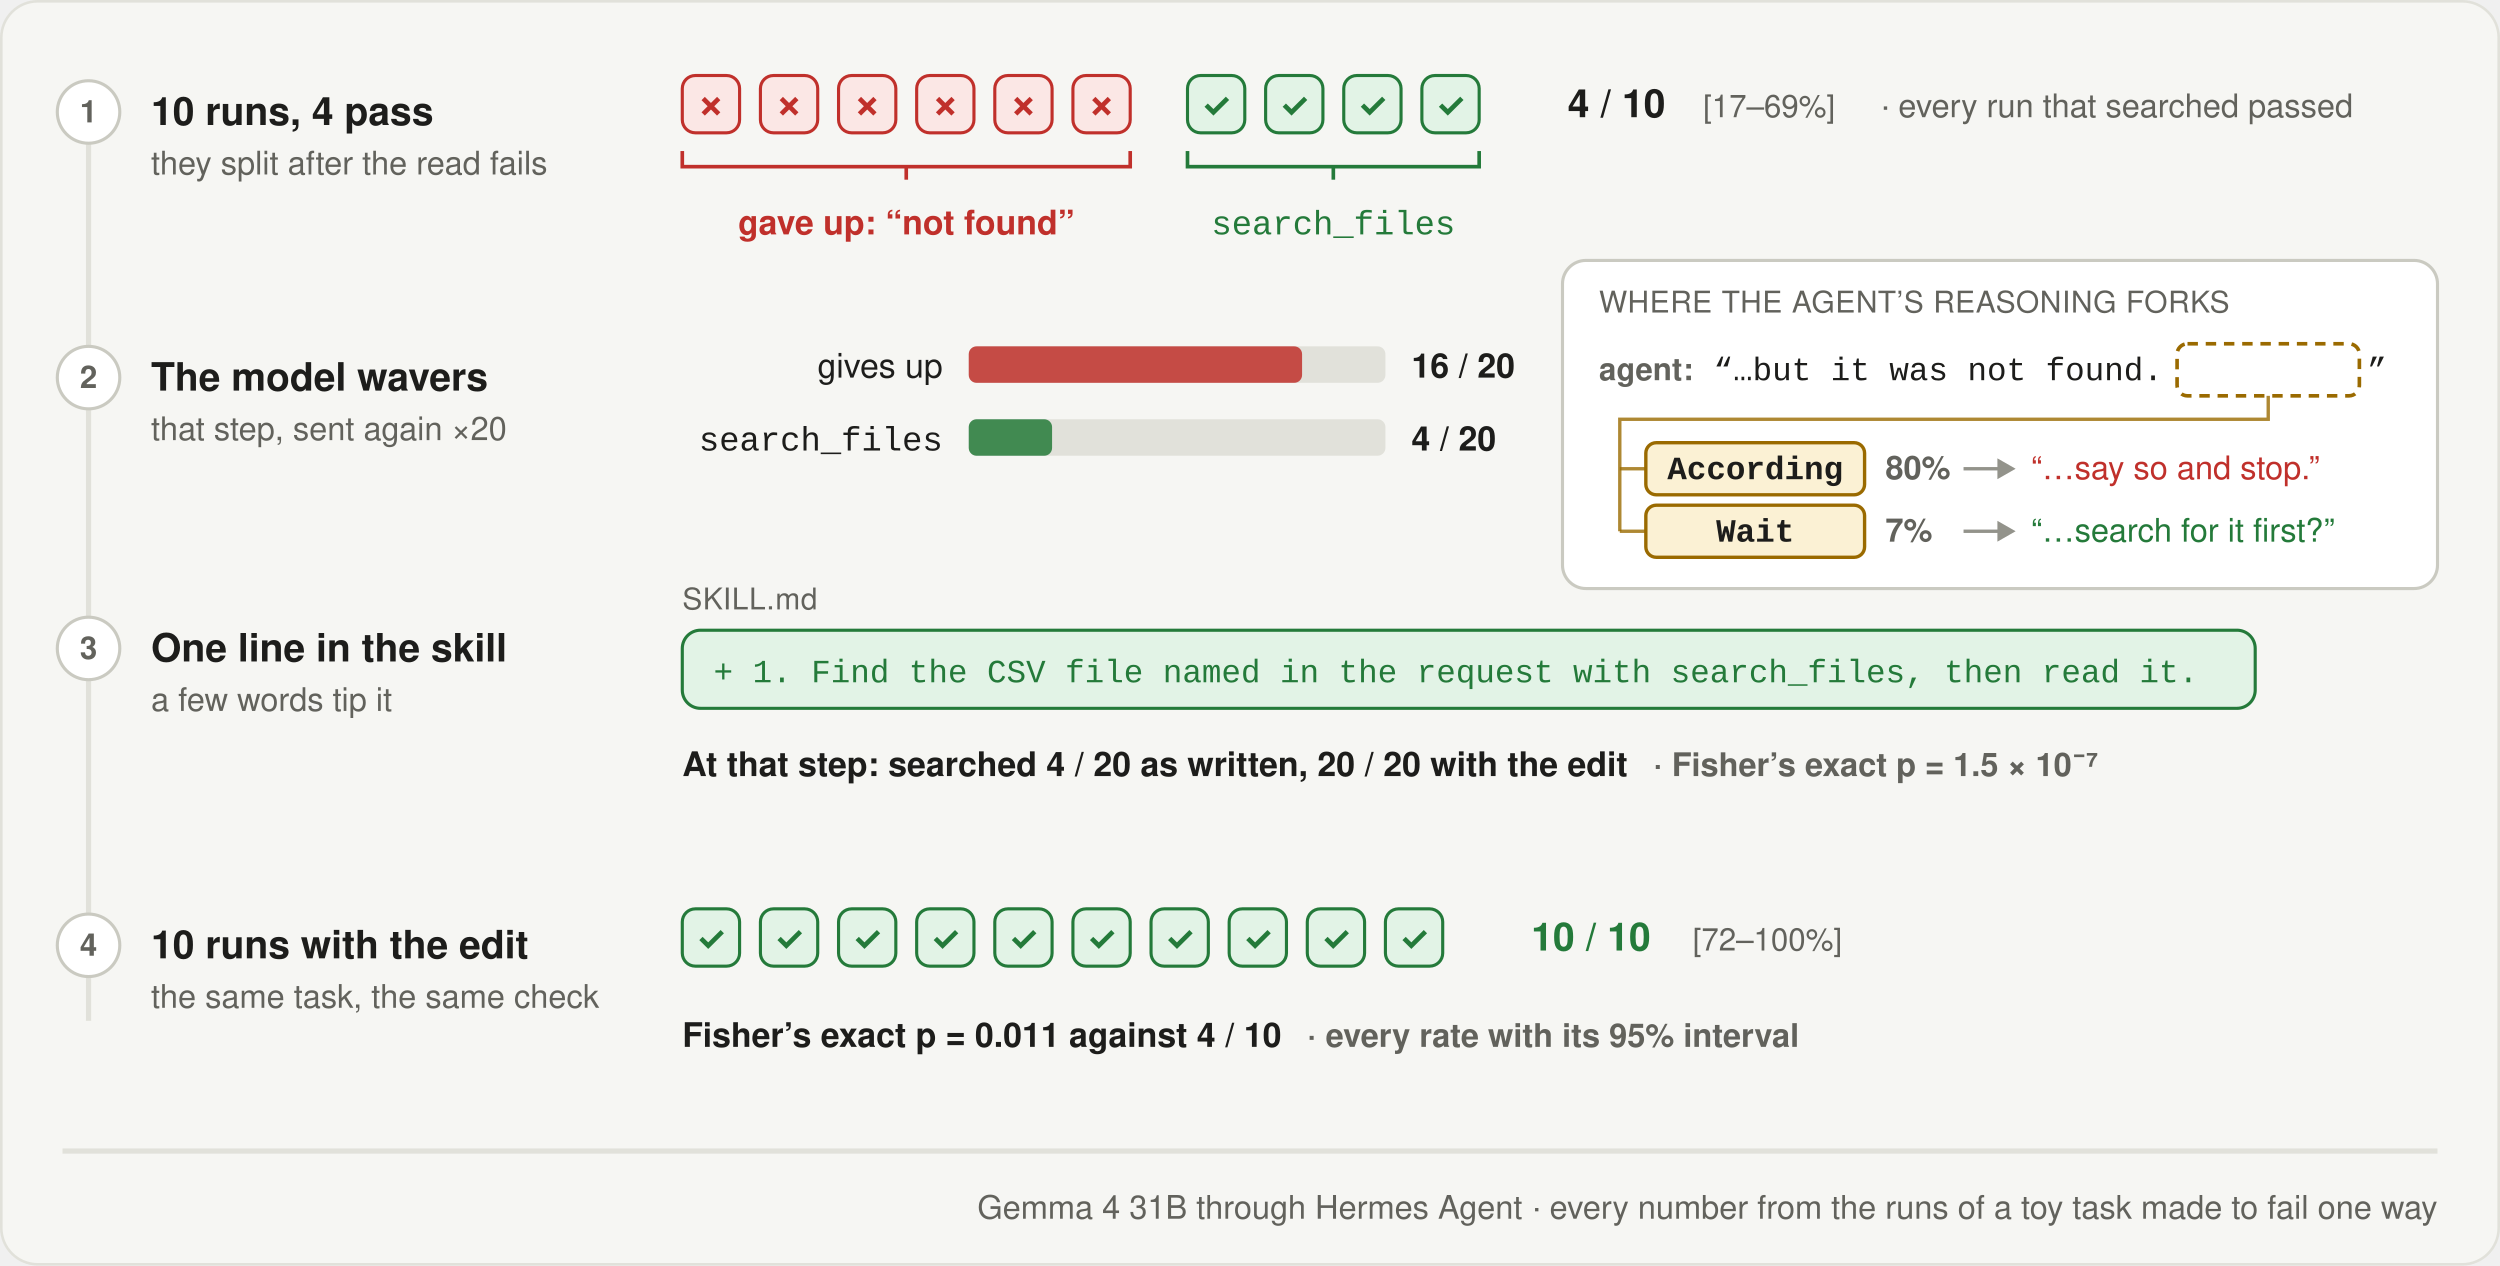
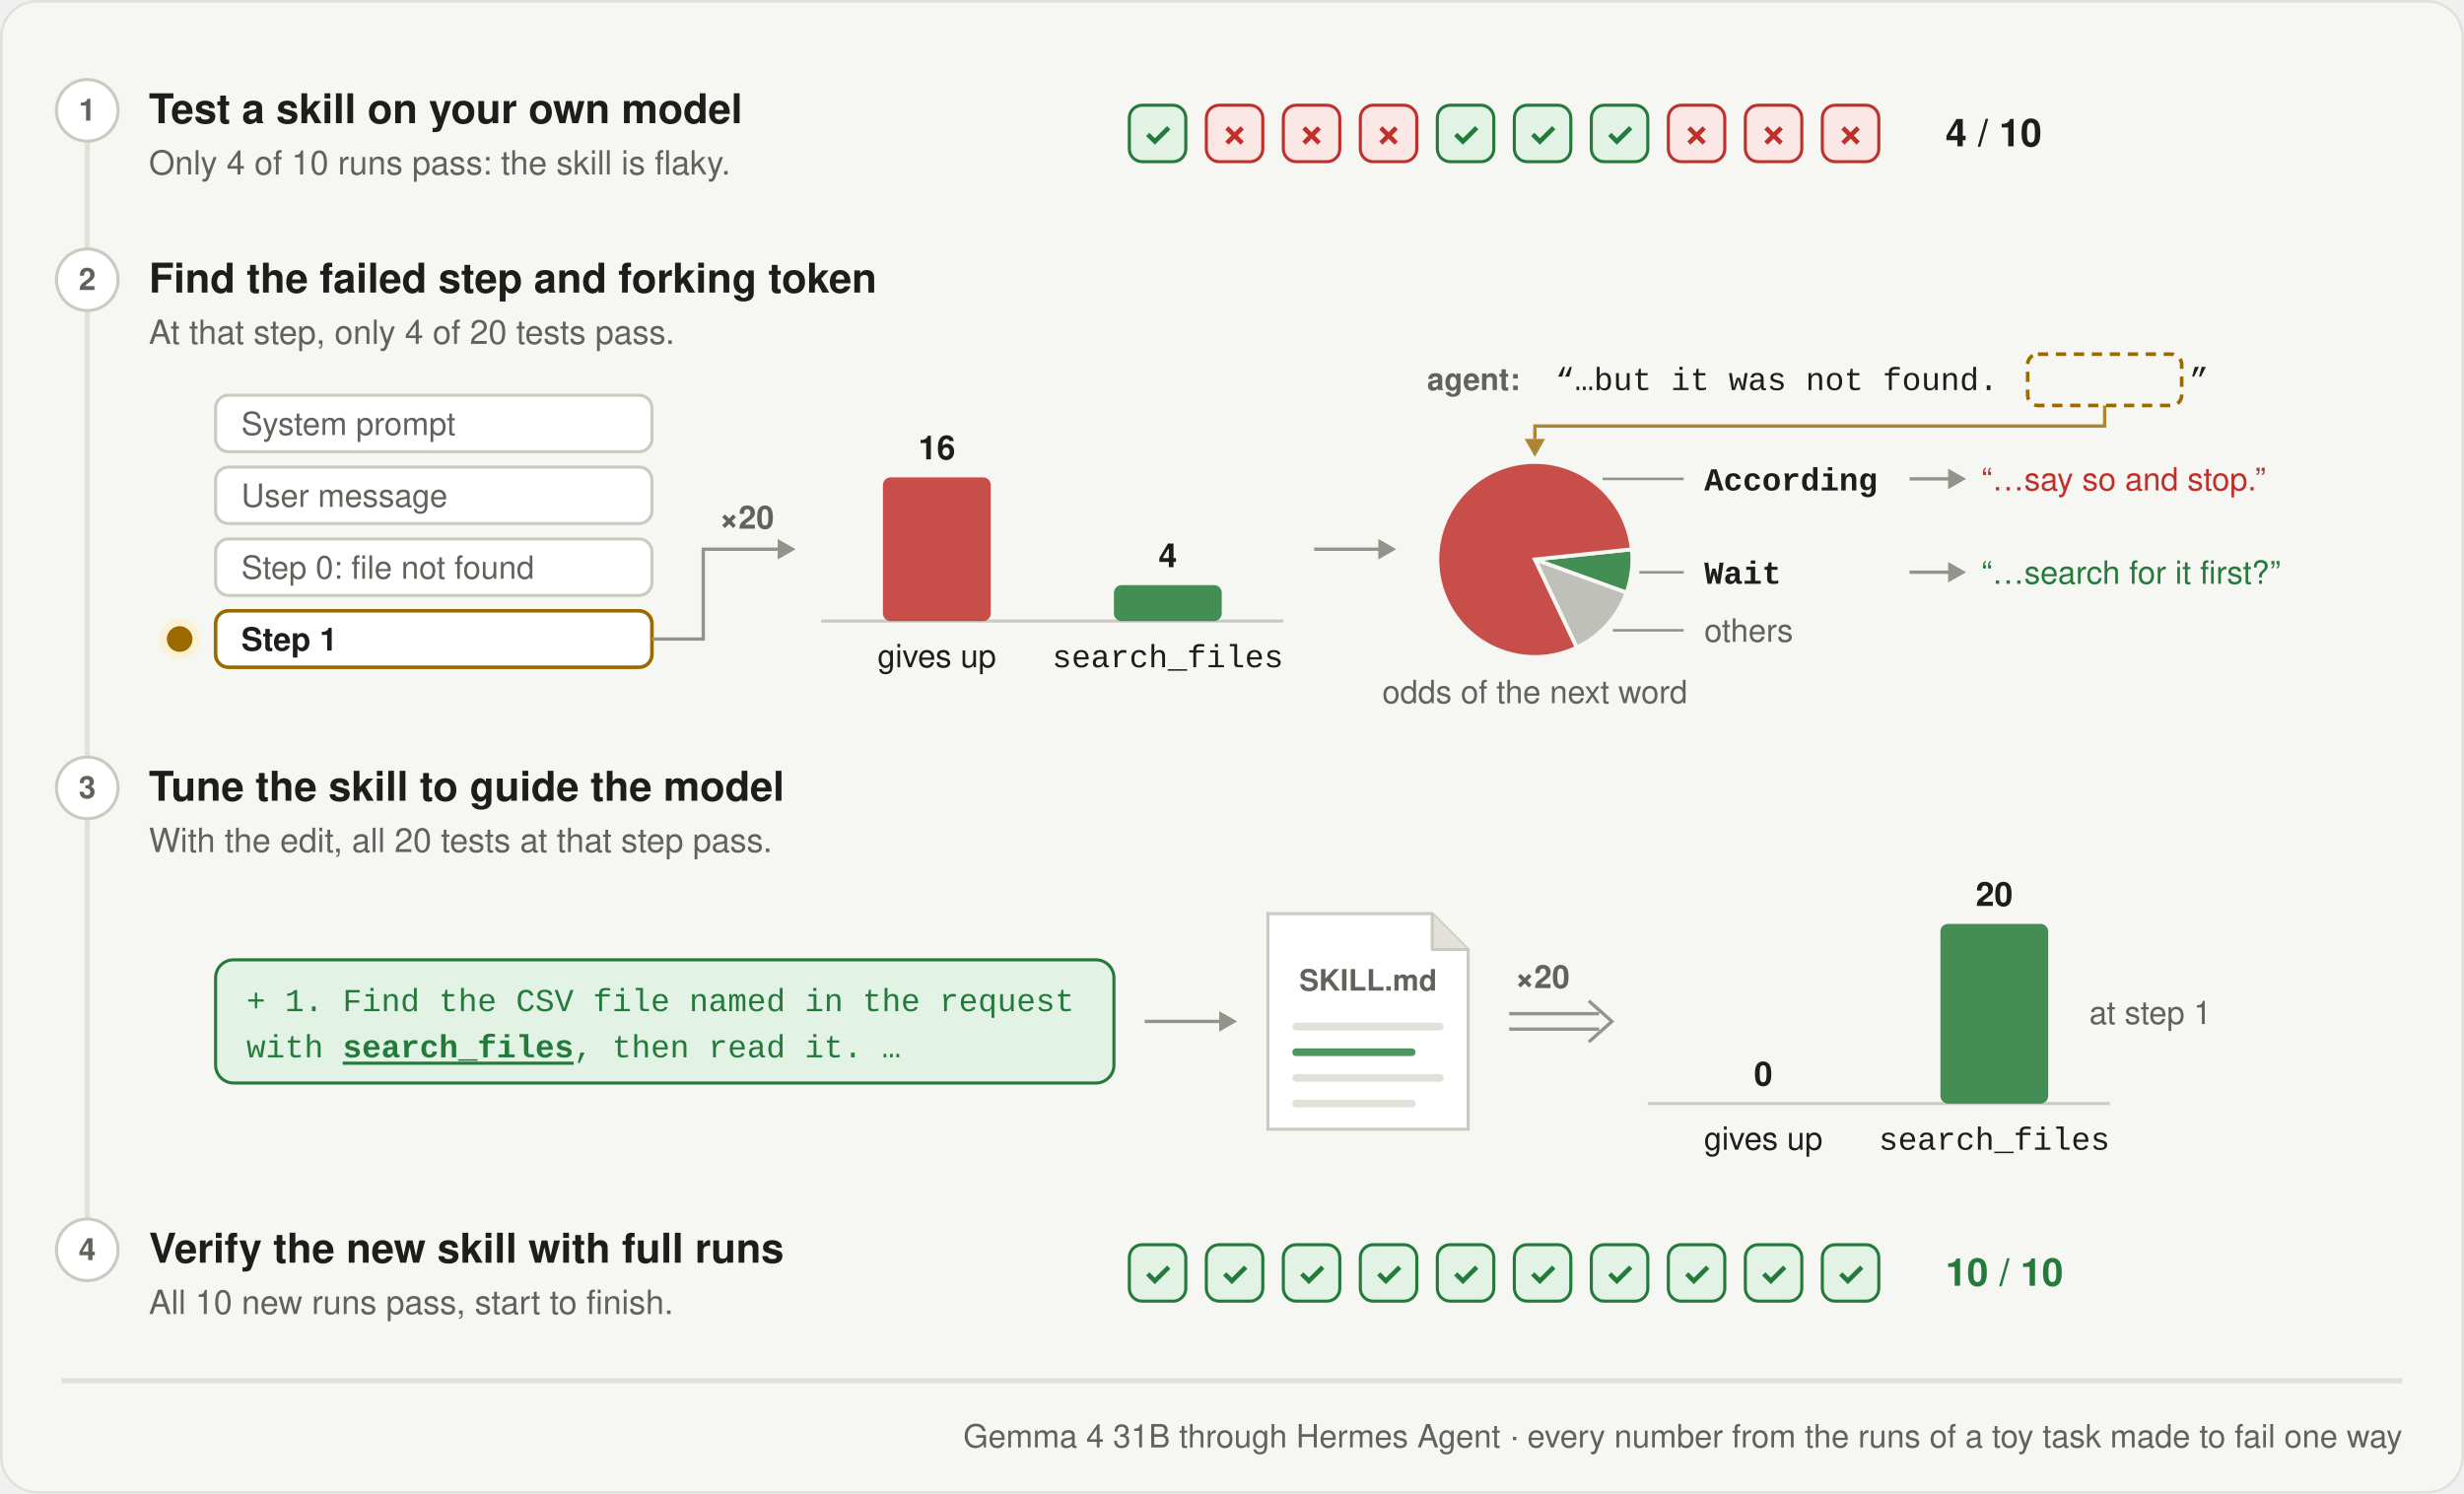
- <svg xmlns="http://www.w3.org/2000/svg" width="960" height="486" viewBox="0 0 960 486" role="img" aria-labelledby="title desc">
+ <svg xmlns="http://www.w3.org/2000/svg" width="960" height="582" viewBox="0 0 960 582" role="img" aria-labelledby="title desc">
  <style>
    .frame { fill: #f6f6f3; stroke: #e1e1da; stroke-width: 1; }
    .spine { stroke: #e1e1da; stroke-width: 2; }
    .badge { fill: #ffffff; stroke: #cacac1; stroke-width: 1.2; }
    .badge-t { font-family: -apple-system, BlinkMacSystemFont, 'Segoe UI', Helvetica, Arial, sans-serif; font-size: 12px; font-weight: 700; fill: #62625c; }
-     .lane { font-family: -apple-system, BlinkMacSystemFont, 'Segoe UI', Helvetica, Arial, sans-serif; font-size: 15px; font-weight: 650; fill: #1d1d1b; }
-     .lane-sub { font-family: -apple-system, BlinkMacSystemFont, 'Segoe UI', Helvetica, Arial, sans-serif; font-size: 12.5px; fill: #62625c; }
+     .lane { font-family: -apple-system, BlinkMacSystemFont, 'Segoe UI', Helvetica, Arial, sans-serif; font-size: 16px; font-weight: 650; fill: #1d1d1b; }
+     .lane-sub { font-family: -apple-system, BlinkMacSystemFont, 'Segoe UI', Helvetica, Arial, sans-serif; font-size: 13px; fill: #62625c; }
    .chip-bad { fill: #fbe7e5; stroke: #c0302b; stroke-width: 1.2; }
    .chip-ok { fill: #e2f3e6; stroke: #247a3a; stroke-width: 1.2; }
    .mark-bad { font-family: -apple-system, BlinkMacSystemFont, 'Segoe UI', Helvetica, Arial, sans-serif; font-size: 13px; font-weight: 700; fill: #c0302b; }
    .mark-ok { font-family: -apple-system, BlinkMacSystemFont, 'Segoe UI', Helvetica, Arial, sans-serif; font-size: 13px; font-weight: 700; fill: #247a3a; }
-     .brace-bad { stroke: #c0302b; stroke-width: 1.4; fill: none; }
-     .brace-ok { stroke: #247a3a; stroke-width: 1.4; fill: none; }
-     .gave-up { font-family: -apple-system, BlinkMacSystemFont, 'Segoe UI', Helvetica, Arial, sans-serif; font-size: 13px; font-weight: 600; fill: #c0302b; }
-     .gave-up-l { font-family: -apple-system, BlinkMacSystemFont, 'Segoe UI', Helvetica, Arial, sans-serif; font-size: 13px; fill: #1d1d1b; }
-     .tool-ok { font-family: ui-monospace, SFMono-Regular, 'SF Mono', Menlo, Consolas, 'Liberation Mono', monospace; font-size: 13px; fill: #247a3a; }
-     .tool { font-family: ui-monospace, SFMono-Regular, 'SF Mono', Menlo, Consolas, 'Liberation Mono', monospace; font-size: 13px; fill: #1d1d1b; }
    .rate { font-family: -apple-system, BlinkMacSystemFont, 'Segoe UI', Helvetica, Arial, sans-serif; font-size: 15px; font-weight: 700; fill: #1d1d1b; }
    .rate-ok { font-family: -apple-system, BlinkMacSystemFont, 'Segoe UI', Helvetica, Arial, sans-serif; font-size: 15px; font-weight: 700; fill: #247a3a; }
-     .ci { font-family: -apple-system, BlinkMacSystemFont, 'Segoe UI', Helvetica, Arial, sans-serif; font-size: 12px; fill: #62625c; }
-     .pct { font-family: -apple-system, BlinkMacSystemFont, 'Segoe UI', Helvetica, Arial, sans-serif; font-size: 13px; font-weight: 600; fill: #1d1d1b; }
+     .box { fill: #ffffff; stroke: #cacac1; stroke-width: 1.2; }
+     .box-t { font-family: -apple-system, BlinkMacSystemFont, 'Segoe UI', Helvetica, Arial, sans-serif; font-size: 12.5px; fill: #62625c; }
+     .box-now { fill: #ffffff; stroke: #9a6a00; stroke-width: 1.4; }
+     .box-now-t { font-family: -apple-system, BlinkMacSystemFont, 'Segoe UI', Helvetica, Arial, sans-serif; font-size: 12.5px; font-weight: 650; fill: #1d1d1b; }
+     .bp { fill: #9a6a00; }
+     .bp-ring { fill: #fbf1d4; }
+     .times { font-family: -apple-system, BlinkMacSystemFont, 'Segoe UI', Helvetica, Arial, sans-serif; font-size: 12.5px; font-weight: 650; fill: #62625c; }
+     .axis { stroke: #cacac1; stroke-width: 1.2; }
    .bar-bad { fill: #c0302b; opacity: .85; }
    .bar-ok { fill: #247a3a; opacity: .85; }
-     .track { fill: #e1e1da; }
-     .card { fill: #ffffff; stroke: #cacac1; stroke-width: 1.2; }
-     .card-k { font-family: -apple-system, BlinkMacSystemFont, 'Segoe UI', Helvetica, Arial, sans-serif; font-size: 11.5px; fill: #62625c; letter-spacing: .02em; }
-     .reason { font-family: ui-monospace, SFMono-Regular, 'SF Mono', Menlo, Consolas, 'Liberation Mono', monospace; font-size: 12.5px; fill: #62625c; }
+     .count { font-family: -apple-system, BlinkMacSystemFont, 'Segoe UI', Helvetica, Arial, sans-serif; font-size: 13px; font-weight: 700; fill: #1d1d1b; }
+     .cat { font-family: -apple-system, BlinkMacSystemFont, 'Segoe UI', Helvetica, Arial, sans-serif; font-size: 12.5px; fill: #1d1d1b; }
+     .cat-tool { font-family: ui-monospace, SFMono-Regular, 'SF Mono', Menlo, Consolas, 'Liberation Mono', monospace; font-size: 12.5px; fill: #1d1d1b; }
+     .speaker { font-family: -apple-system, BlinkMacSystemFont, 'Segoe UI', Helvetica, Arial, sans-serif; font-size: 12px; font-weight: 700; fill: #62625c; }
    .reason-t { font-family: ui-monospace, SFMono-Regular, 'SF Mono', Menlo, Consolas, 'Liberation Mono', monospace; font-size: 12.5px; fill: #1d1d1b; }
-     .speaker { font-family: -apple-system, BlinkMacSystemFont, 'Segoe UI', Helvetica, Arial, sans-serif; font-size: 12px; font-weight: 700; fill: #62625c; }
    .slot { fill: none; stroke: #9a6a00; stroke-width: 1.4; stroke-dasharray: 4 3; }
    .fork { stroke: #9a6a00; stroke-width: 1.3; fill: none; opacity: .8; }
-     .token { fill: #fbf1d4; stroke: #9a6a00; stroke-width: 1.3; }
-     .token-t { font-family: ui-monospace, SFMono-Regular, 'SF Mono', Menlo, Consolas, 'Liberation Mono', monospace; font-size: 12.5px; font-weight: 700; fill: #1d1d1b; }
-     .alt-pct { font-family: -apple-system, BlinkMacSystemFont, 'Segoe UI', Helvetica, Arial, sans-serif; font-size: 12.5px; font-weight: 600; fill: #62625c; }
+     .forkhead { fill: #9a6a00; opacity: .8; }
+     .pie-bad { fill: #c0302b; opacity: .85; }
+     .pie-ok { fill: #247a3a; opacity: .85; }
+     .pie-other { fill: #93938b; opacity: .55; }
+     .pie-edge { fill: none; stroke: #f6f6f3; stroke-width: 1.5; }
+     .leader { stroke: #93938b; stroke-width: 1; fill: none; }
+     .word { font-family: ui-monospace, SFMono-Regular, 'SF Mono', Menlo, Consolas, 'Liberation Mono', monospace; font-size: 12.5px; font-weight: 700; fill: #1d1d1b; }
+     .word-other { font-family: -apple-system, BlinkMacSystemFont, 'Segoe UI', Helvetica, Arial, sans-serif; font-size: 12.5px; fill: #62625c; }
    .after-bad { font-family: -apple-system, BlinkMacSystemFont, 'Segoe UI', Helvetica, Arial, sans-serif; font-size: 12.5px; fill: #c0302b; }
    .after-ok { font-family: -apple-system, BlinkMacSystemFont, 'Segoe UI', Helvetica, Arial, sans-serif; font-size: 12.5px; fill: #247a3a; }
    .arrow { stroke: #93938b; stroke-width: 1.3; fill: none; }
    .arrowhead { fill: #93938b; }
    .diff { fill: #e2f3e6; stroke: #247a3a; stroke-width: 1.2; }
    .diff-t { font-family: ui-monospace, SFMono-Regular, 'SF Mono', Menlo, Consolas, 'Liberation Mono', monospace; font-size: 12.5px; fill: #247a3a; }
-     .diff-file { font-family: -apple-system, BlinkMacSystemFont, 'Segoe UI', Helvetica, Arial, sans-serif; font-size: 11.5px; fill: #62625c; letter-spacing: .02em; }
+     .diff-em { font-weight: 700; text-decoration: underline; }
+     .doc { fill: #ffffff; stroke: #cacac1; stroke-width: 1.2; }
+     .doc-fold { fill: #e1e1da; stroke: #cacac1; stroke-width: 1.2; stroke-linejoin: round; }
+     .doc-line { stroke: #e1e1da; stroke-width: 3; stroke-linecap: round; }
+     .doc-line-new { stroke: #247a3a; stroke-width: 3; stroke-linecap: round; opacity: .8; }
+     .doc-t { font-family: -apple-system, BlinkMacSystemFont, 'Segoe UI', Helvetica, Arial, sans-serif; font-size: 11.5px; font-weight: 650; fill: #62625c; }
    .note { font-family: -apple-system, BlinkMacSystemFont, 'Segoe UI', Helvetica, Arial, sans-serif; font-size: 12.5px; fill: #62625c; }
-     .pvalue { font-family: -apple-system, BlinkMacSystemFont, 'Segoe UI', Helvetica, Arial, sans-serif; font-size: 13px; font-weight: 600; fill: #1d1d1b; }
    </style>
-   <rect x="0.5" y="0.5" width="959" height="485" rx="14" class="frame" />
-   <line x1="34" y1="54" x2="34" y2="392" class="spine" />
+   <rect x="0.5" y="0.5" width="959" height="581" rx="14" class="frame" />
+   <line x1="34" y1="43" x2="34" y2="487" class="spine" />
  <circle cx="34" cy="43" r="12" class="badge" />
  <text x="34" y="47" class="badge-t" text-anchor="middle">1</text>
-   <text x="58" y="48" class="lane" text-anchor="start">10 runs, 4 pass</text>
-   <text x="58" y="67" class="lane-sub" text-anchor="start">they split after the read fails</text>
-   <rect x="262" y="29" width="22" height="22" rx="5" class="chip-bad" />
-   <text x="273" y="45" class="mark-bad" text-anchor="middle">✗</text>
-   <rect x="292" y="29" width="22" height="22" rx="5" class="chip-bad" />
-   <text x="303" y="45" class="mark-bad" text-anchor="middle">✗</text>
-   <rect x="322" y="29" width="22" height="22" rx="5" class="chip-bad" />
-   <text x="333" y="45" class="mark-bad" text-anchor="middle">✗</text>
-   <rect x="352" y="29" width="22" height="22" rx="5" class="chip-bad" />
-   <text x="363" y="45" class="mark-bad" text-anchor="middle">✗</text>
-   <rect x="382" y="29" width="22" height="22" rx="5" class="chip-bad" />
-   <text x="393" y="45" class="mark-bad" text-anchor="middle">✗</text>
-   <rect x="412" y="29" width="22" height="22" rx="5" class="chip-bad" />
-   <text x="423" y="45" class="mark-bad" text-anchor="middle">✗</text>
-   <rect x="456" y="29" width="22" height="22" rx="5" class="chip-ok" />
-   <text x="467" y="45" class="mark-ok" text-anchor="middle">✓</text>
-   <rect x="486" y="29" width="22" height="22" rx="5" class="chip-ok" />
-   <text x="497" y="45" class="mark-ok" text-anchor="middle">✓</text>
-   <rect x="516" y="29" width="22" height="22" rx="5" class="chip-ok" />
-   <text x="527" y="45" class="mark-ok" text-anchor="middle">✓</text>
-   <rect x="546" y="29" width="22" height="22" rx="5" class="chip-ok" />
-   <text x="557" y="45" class="mark-ok" text-anchor="middle">✓</text>
-   <path d="M 262 58 L 262 64 L 434 64 L 434 58 M 348.0 64 L 348.0 69" class="brace-bad" />
-   <text x="348.0" y="90" class="gave-up" text-anchor="middle">gave up: “not found”</text>
-   <path d="M 456 58 L 456 64 L 568 64 L 568 58 M 512.0 64 L 512.0 69" class="brace-ok" />
-   <text x="512.0" y="90" class="tool-ok" text-anchor="middle">search_files</text>
-   <text x="602" y="45" class="rate" text-anchor="start">4 / 10</text>
-   <text x="654" y="45" class="ci" text-anchor="start">[17–69%]</text>
-   <text x="722" y="45" class="note" text-anchor="start">·  every run that searched passed</text>
-   <circle cx="34" cy="145" r="12" class="badge" />
-   <text x="34" y="149" class="badge-t" text-anchor="middle">2</text>
-   <text x="58" y="150" class="lane" text-anchor="start">The model wavers</text>
-   <text x="58" y="169" class="lane-sub" text-anchor="start">that step, sent again ×20</text>
-   <text x="362" y="145" class="gave-up-l" text-anchor="end">gives up</text>
-   <rect x="372" y="133" width="160" height="14" rx="3" class="track" />
-   <rect x="372" y="133" width="128" height="14" rx="3" class="bar-bad" />
-   <text x="542" y="145" class="pct" text-anchor="start">16 / 20</text>
-   <text x="362" y="173" class="tool" text-anchor="end">search_files</text>
-   <rect x="372" y="161" width="160" height="14" rx="3" class="track" />
-   <rect x="372" y="161" width="32" height="14" rx="3" class="bar-ok" />
-   <text x="542" y="173" class="pct" text-anchor="start">4 / 20</text>
-   <rect x="600" y="100" width="336" height="126" rx="9" class="card" />
-   <text x="614" y="120" class="card-k" text-anchor="start">WHERE THE AGENT’S REASONING FORKS</text>
-   <text x="614" y="146" class="speaker" text-anchor="start">agent:</text>
-   <text x="658" y="146" class="reason-t" text-anchor="start">“…but it was not found.</text>
-   <rect x="836" y="132" width="70" height="20" rx="4" class="slot" />
-   <text x="909" y="146" class="reason-t" text-anchor="start">”</text>
-   <path d="M 871.0 152 L 871.0 161 L 622 161 L 622 204" class="fork" />
-   <path d="M 622 180 L 632 180" class="fork" />
-   <rect x="632" y="170" width="84" height="20" rx="4" class="token" />
-   <text x="674" y="184" class="token-t" text-anchor="middle">According</text>
-   <text x="724" y="184" class="alt-pct" text-anchor="start">80%</text>
-   <line x1="754" y1="180" x2="768" y2="180" class="arrow" />
-   <path d="M 774 180 L 767 176 L 767 184 z" class="arrowhead" />
-   <text x="780" y="184" class="after-bad" text-anchor="start">“…say so and stop.”</text>
-   <path d="M 622 204 L 632 204" class="fork" />
-   <rect x="632" y="194" width="84" height="20" rx="4" class="token" />
-   <text x="674" y="208" class="token-t" text-anchor="middle">Wait</text>
-   <text x="724" y="208" class="alt-pct" text-anchor="start">7%</text>
-   <line x1="754" y1="204" x2="768" y2="204" class="arrow" />
-   <path d="M 774 204 L 767 200 L 767 208 z" class="arrowhead" />
-   <text x="780" y="208" class="after-ok" text-anchor="start">“…search for it first?”</text>
-   <circle cx="34" cy="249" r="12" class="badge" />
-   <text x="34" y="253" class="badge-t" text-anchor="middle">3</text>
-   <text x="58" y="254" class="lane" text-anchor="start">One line in the skill</text>
-   <text x="58" y="273" class="lane-sub" text-anchor="start">a few words tip it</text>
-   <text x="262" y="234" class="diff-file" text-anchor="start">SKILL.md</text>
-   <rect x="262" y="242" width="604" height="30" rx="7" class="diff" />
-   <text x="274" y="262" class="diff-t" text-anchor="start">+ 1. Find the CSV file named in the request with search_files, then read it.</text>
-   <text x="262" y="298" class="pvalue" text-anchor="start">At that step: searched 4 / 20 as written, 20 / 20 with the edit<tspan class="note" dx="10">·  Fisher’s exact p = 1.5 × 10⁻⁷</tspan>
-   </text>
-   <circle cx="34" cy="363" r="12" class="badge" />
-   <text x="34" y="367" class="badge-t" text-anchor="middle">4</text>
-   <text x="58" y="368" class="lane" text-anchor="start">10 runs with the edit</text>
-   <text x="58" y="387" class="lane-sub" text-anchor="start">the same task, the same check</text>
-   <rect x="262" y="349" width="22" height="22" rx="5" class="chip-ok" />
-   <text x="273" y="365" class="mark-ok" text-anchor="middle">✓</text>
-   <rect x="292" y="349" width="22" height="22" rx="5" class="chip-ok" />
-   <text x="303" y="365" class="mark-ok" text-anchor="middle">✓</text>
-   <rect x="322" y="349" width="22" height="22" rx="5" class="chip-ok" />
-   <text x="333" y="365" class="mark-ok" text-anchor="middle">✓</text>
-   <rect x="352" y="349" width="22" height="22" rx="5" class="chip-ok" />
-   <text x="363" y="365" class="mark-ok" text-anchor="middle">✓</text>
-   <rect x="382" y="349" width="22" height="22" rx="5" class="chip-ok" />
-   <text x="393" y="365" class="mark-ok" text-anchor="middle">✓</text>
-   <rect x="412" y="349" width="22" height="22" rx="5" class="chip-ok" />
-   <text x="423" y="365" class="mark-ok" text-anchor="middle">✓</text>
-   <rect x="442" y="349" width="22" height="22" rx="5" class="chip-ok" />
-   <text x="453" y="365" class="mark-ok" text-anchor="middle">✓</text>
-   <rect x="472" y="349" width="22" height="22" rx="5" class="chip-ok" />
-   <text x="483" y="365" class="mark-ok" text-anchor="middle">✓</text>
-   <rect x="502" y="349" width="22" height="22" rx="5" class="chip-ok" />
-   <text x="513" y="365" class="mark-ok" text-anchor="middle">✓</text>
-   <rect x="532" y="349" width="22" height="22" rx="5" class="chip-ok" />
-   <text x="543" y="365" class="mark-ok" text-anchor="middle">✓</text>
-   <text x="588" y="365" class="rate-ok" text-anchor="start">10 / 10</text>
-   <text x="650" y="365" class="ci" text-anchor="start">[72–100%]</text>
-   <text x="262" y="402" class="pvalue" text-anchor="start">Fisher’s exact p = 0.011 against 4 / 10<tspan class="note" dx="10">·  every rate with its 95% interval</tspan>
-   </text>
-   <line x1="24" y1="442" x2="936" y2="442" class="spine" />
-   <text x="936" y="468" class="note" text-anchor="end">Gemma 4 31B through Hermes Agent · every number from the runs of a toy task made to fail one way</text>
+   <text x="58" y="48" class="lane" text-anchor="start">Test a skill on your own model</text>
+   <text x="58" y="68" class="lane-sub" text-anchor="start">Only 4 of 10 runs pass: the skill is flaky.</text>
+   <rect x="440" y="41" width="22" height="22" rx="5" class="chip-ok" />
+   <text x="451" y="57" class="mark-ok" text-anchor="middle">✓</text>
+   <rect x="470" y="41" width="22" height="22" rx="5" class="chip-bad" />
+   <text x="481" y="57" class="mark-bad" text-anchor="middle">✗</text>
+   <rect x="500" y="41" width="22" height="22" rx="5" class="chip-bad" />
+   <text x="511" y="57" class="mark-bad" text-anchor="middle">✗</text>
+   <rect x="530" y="41" width="22" height="22" rx="5" class="chip-bad" />
+   <text x="541" y="57" class="mark-bad" text-anchor="middle">✗</text>
+   <rect x="560" y="41" width="22" height="22" rx="5" class="chip-ok" />
+   <text x="571" y="57" class="mark-ok" text-anchor="middle">✓</text>
+   <rect x="590" y="41" width="22" height="22" rx="5" class="chip-ok" />
+   <text x="601" y="57" class="mark-ok" text-anchor="middle">✓</text>
+   <rect x="620" y="41" width="22" height="22" rx="5" class="chip-ok" />
+   <text x="631" y="57" class="mark-ok" text-anchor="middle">✓</text>
+   <rect x="650" y="41" width="22" height="22" rx="5" class="chip-bad" />
+   <text x="661" y="57" class="mark-bad" text-anchor="middle">✗</text>
+   <rect x="680" y="41" width="22" height="22" rx="5" class="chip-bad" />
+   <text x="691" y="57" class="mark-bad" text-anchor="middle">✗</text>
+   <rect x="710" y="41" width="22" height="22" rx="5" class="chip-bad" />
+   <text x="721" y="57" class="mark-bad" text-anchor="middle">✗</text>
+   <text x="758" y="57" class="rate" text-anchor="start">4 / 10</text>
+   <circle cx="34" cy="109" r="12" class="badge" />
+   <text x="34" y="113" class="badge-t" text-anchor="middle">2</text>
+   <text x="58" y="114" class="lane" text-anchor="start">Find the failed step and forking token</text>
+   <text x="58" y="134" class="lane-sub" text-anchor="start">At that step, only 4 of 20 tests pass.</text>
+   <rect x="84" y="154" width="170" height="22" rx="5" class="box" />
+   <text x="94" y="169.5" class="box-t" text-anchor="start">System prompt</text>
+   <rect x="84" y="182" width="170" height="22" rx="5" class="box" />
+   <text x="94" y="197.5" class="box-t" text-anchor="start">User message</text>
+   <rect x="84" y="210" width="170" height="22" rx="5" class="box" />
+   <text x="94" y="225.5" class="box-t" text-anchor="start">Step 0: file not found</text>
+   <rect x="84" y="238" width="170" height="22" rx="5" class="box-now" />
+   <text x="94" y="253.5" class="box-now-t" text-anchor="start">Step 1</text>
+   <circle cx="70" cy="249" r="8" class="bp-ring" />
+   <circle cx="70" cy="249" r="5" class="bp" />
+   <path d="M 254 249 L 274 249 L 274 214 L 304 214" class="arrow" />
+   <path d="M 310 214 L 303 210 L 303 218 z" class="arrowhead" />
+   <text x="291" y="206" class="times" text-anchor="middle">×20</text>
+   <line x1="320" y1="242" x2="500" y2="242" class="axis" />
+   <rect x="344" y="186" width="42" height="56" rx="3" class="bar-bad" />
+   <text x="365" y="179" class="count" text-anchor="middle">16</text>
+   <text x="365" y="260" class="cat" text-anchor="middle">gives up</text>
+   <rect x="434" y="228" width="42" height="14" rx="3" class="bar-ok" />
+   <text x="455" y="221" class="count" text-anchor="middle">4</text>
+   <text x="455" y="260" class="cat-tool" text-anchor="middle">search_files</text>
+   <line x1="512" y1="214" x2="538" y2="214" class="arrow" />
+   <path d="M 544 214 L 537 210 L 537 218 z" class="arrowhead" />
+   <text x="556" y="152" class="speaker" text-anchor="start">agent:</text>
+   <text x="606" y="152" class="reason-t" text-anchor="start">“…but it was not found.</text>
+   <rect x="790" y="138" width="60" height="20" rx="4" class="slot" />
+   <text x="853" y="152" class="reason-t" text-anchor="start">”</text>
+   <path d="M 820 158 L 820 166 L 598 166 L 598 171" class="fork" />
+   <path d="M 598 178 L 594 171 L 602 171 z" class="forkhead" />
+   <path d="M 598 218 L 635.79 214.03 A 38 38 0 0 1 633.73 230.95 z" class="pie-ok" />
+   <path d="M 598 218 L 635.79 214.03 A 38 38 0 0 1 633.73 230.95 z" class="pie-edge" />
+   <path d="M 598 218 L 633.73 230.95 A 38 38 0 0 1 614.32 252.32 z" class="pie-other" />
+   <path d="M 598 218 L 633.73 230.95 A 38 38 0 0 1 614.32 252.32 z" class="pie-edge" />
+   <path d="M 598 218 L 614.32 252.32 A 38 38 0 1 1 635.79 214.03 z" class="pie-bad" />
+   <path d="M 598 218 L 614.32 252.32 A 38 38 0 1 1 635.79 214.03 z" class="pie-edge" />
+   <text x="598" y="274" class="note" text-anchor="middle">odds of the next word</text>
+   <path d="M 638.7 223.0 L 656 223.0" class="leader" />
+   <text x="664" y="227.468" class="word" text-anchor="start">Wait</text>
+   <line x1="744" y1="222.968" x2="760" y2="222.968" class="arrow" />
+   <path d="M 766 222.968 L 759 218.968 L 759 226.968 z" class="arrowhead" />
+   <text x="772" y="227.468" class="after-ok" text-anchor="start">“…search for it first?”</text>
+   <path d="M 628.4 245.6 L 656 245.6" class="leader" />
+   <text x="664" y="250.062" class="word-other" text-anchor="start">others</text>
+   <path d="M 624.4 186.6 L 656 186.6" class="leader" />
+   <text x="664" y="191.092" class="word" text-anchor="start">According</text>
+   <line x1="744" y1="186.592" x2="760" y2="186.592" class="arrow" />
+   <path d="M 766 186.592 L 759 182.592 L 759 190.592 z" class="arrowhead" />
+   <text x="772" y="191.092" class="after-bad" text-anchor="start">“…say so and stop.”</text>
+   <circle cx="34" cy="307" r="12" class="badge" />
+   <text x="34" y="311" class="badge-t" text-anchor="middle">3</text>
+   <text x="58" y="312" class="lane" text-anchor="start">Tune the skill to guide the model</text>
+   <text x="58" y="332" class="lane-sub" text-anchor="start">With the edit, all 20 tests at that step pass.</text>
+   <rect x="84" y="374" width="350" height="48" rx="7" class="diff" />
+   <text x="96" y="394" class="diff-t" text-anchor="start">+ 1. Find the CSV file named in the request</text>
+   <text x="96" y="412" class="diff-t" text-anchor="start">     with <tspan class="diff-em">search_files</tspan>, then read it. …</text>
+   <line x1="446" y1="398" x2="476" y2="398" class="arrow" />
+   <path d="M 482 398 L 475 394 L 475 402 z" class="arrowhead" />
+   <path d="M 494 356 L 558 356 L 572 370 L 572 440 L 494 440 z" class="doc" />
+   <path d="M 558 356 L 558 370 L 572 370" class="doc-fold" />
+   <text x="533" y="386" class="doc-t" text-anchor="middle">SKILL.md</text>
+   <line x1="505" y1="400" x2="561" y2="400" class="doc-line" />
+   <line x1="505" y1="410" x2="550" y2="410" class="doc-line-new" />
+   <line x1="505" y1="420" x2="561" y2="420" class="doc-line" />
+   <line x1="505" y1="430" x2="550" y2="430" class="doc-line" />
+   <path d="M 588 395 L 623 395 M 588 401 L 623 401 M 619 390 L 628 398 L 619 406" class="arrow" />
+   <text x="601" y="385" class="times" text-anchor="middle">×20</text>
+   <line x1="642" y1="430" x2="822" y2="430" class="axis" />
+   <text x="687" y="423" class="count" text-anchor="middle">0</text>
+   <text x="687" y="448" class="cat" text-anchor="middle">gives up</text>
+   <rect x="756" y="360" width="42" height="70" rx="3" class="bar-ok" />
+   <text x="777" y="353" class="count" text-anchor="middle">20</text>
+   <text x="777" y="448" class="cat-tool" text-anchor="middle">search_files</text>
+   <text x="814" y="399" class="note" text-anchor="start">at step 1</text>
+   <circle cx="34" cy="487" r="12" class="badge" />
+   <text x="34" y="491" class="badge-t" text-anchor="middle">4</text>
+   <text x="58" y="492" class="lane" text-anchor="start">Verify the new skill with full runs</text>
+   <text x="58" y="512" class="lane-sub" text-anchor="start">All 10 new runs pass, start to finish.</text>
+   <rect x="440" y="485" width="22" height="22" rx="5" class="chip-ok" />
+   <text x="451" y="501" class="mark-ok" text-anchor="middle">✓</text>
+   <rect x="470" y="485" width="22" height="22" rx="5" class="chip-ok" />
+   <text x="481" y="501" class="mark-ok" text-anchor="middle">✓</text>
+   <rect x="500" y="485" width="22" height="22" rx="5" class="chip-ok" />
+   <text x="511" y="501" class="mark-ok" text-anchor="middle">✓</text>
+   <rect x="530" y="485" width="22" height="22" rx="5" class="chip-ok" />
+   <text x="541" y="501" class="mark-ok" text-anchor="middle">✓</text>
+   <rect x="560" y="485" width="22" height="22" rx="5" class="chip-ok" />
+   <text x="571" y="501" class="mark-ok" text-anchor="middle">✓</text>
+   <rect x="590" y="485" width="22" height="22" rx="5" class="chip-ok" />
+   <text x="601" y="501" class="mark-ok" text-anchor="middle">✓</text>
+   <rect x="620" y="485" width="22" height="22" rx="5" class="chip-ok" />
+   <text x="631" y="501" class="mark-ok" text-anchor="middle">✓</text>
+   <rect x="650" y="485" width="22" height="22" rx="5" class="chip-ok" />
+   <text x="661" y="501" class="mark-ok" text-anchor="middle">✓</text>
+   <rect x="680" y="485" width="22" height="22" rx="5" class="chip-ok" />
+   <text x="691" y="501" class="mark-ok" text-anchor="middle">✓</text>
+   <rect x="710" y="485" width="22" height="22" rx="5" class="chip-ok" />
+   <text x="721" y="501" class="mark-ok" text-anchor="middle">✓</text>
+   <text x="758" y="501" class="rate-ok" text-anchor="start">10 / 10</text>
+   <line x1="24" y1="538" x2="936" y2="538" class="spine" />
+   <text x="936" y="564" class="note" text-anchor="end">Gemma 4 31B through Hermes Agent · every number from the runs of a toy task made to fail one way</text>
</svg>
